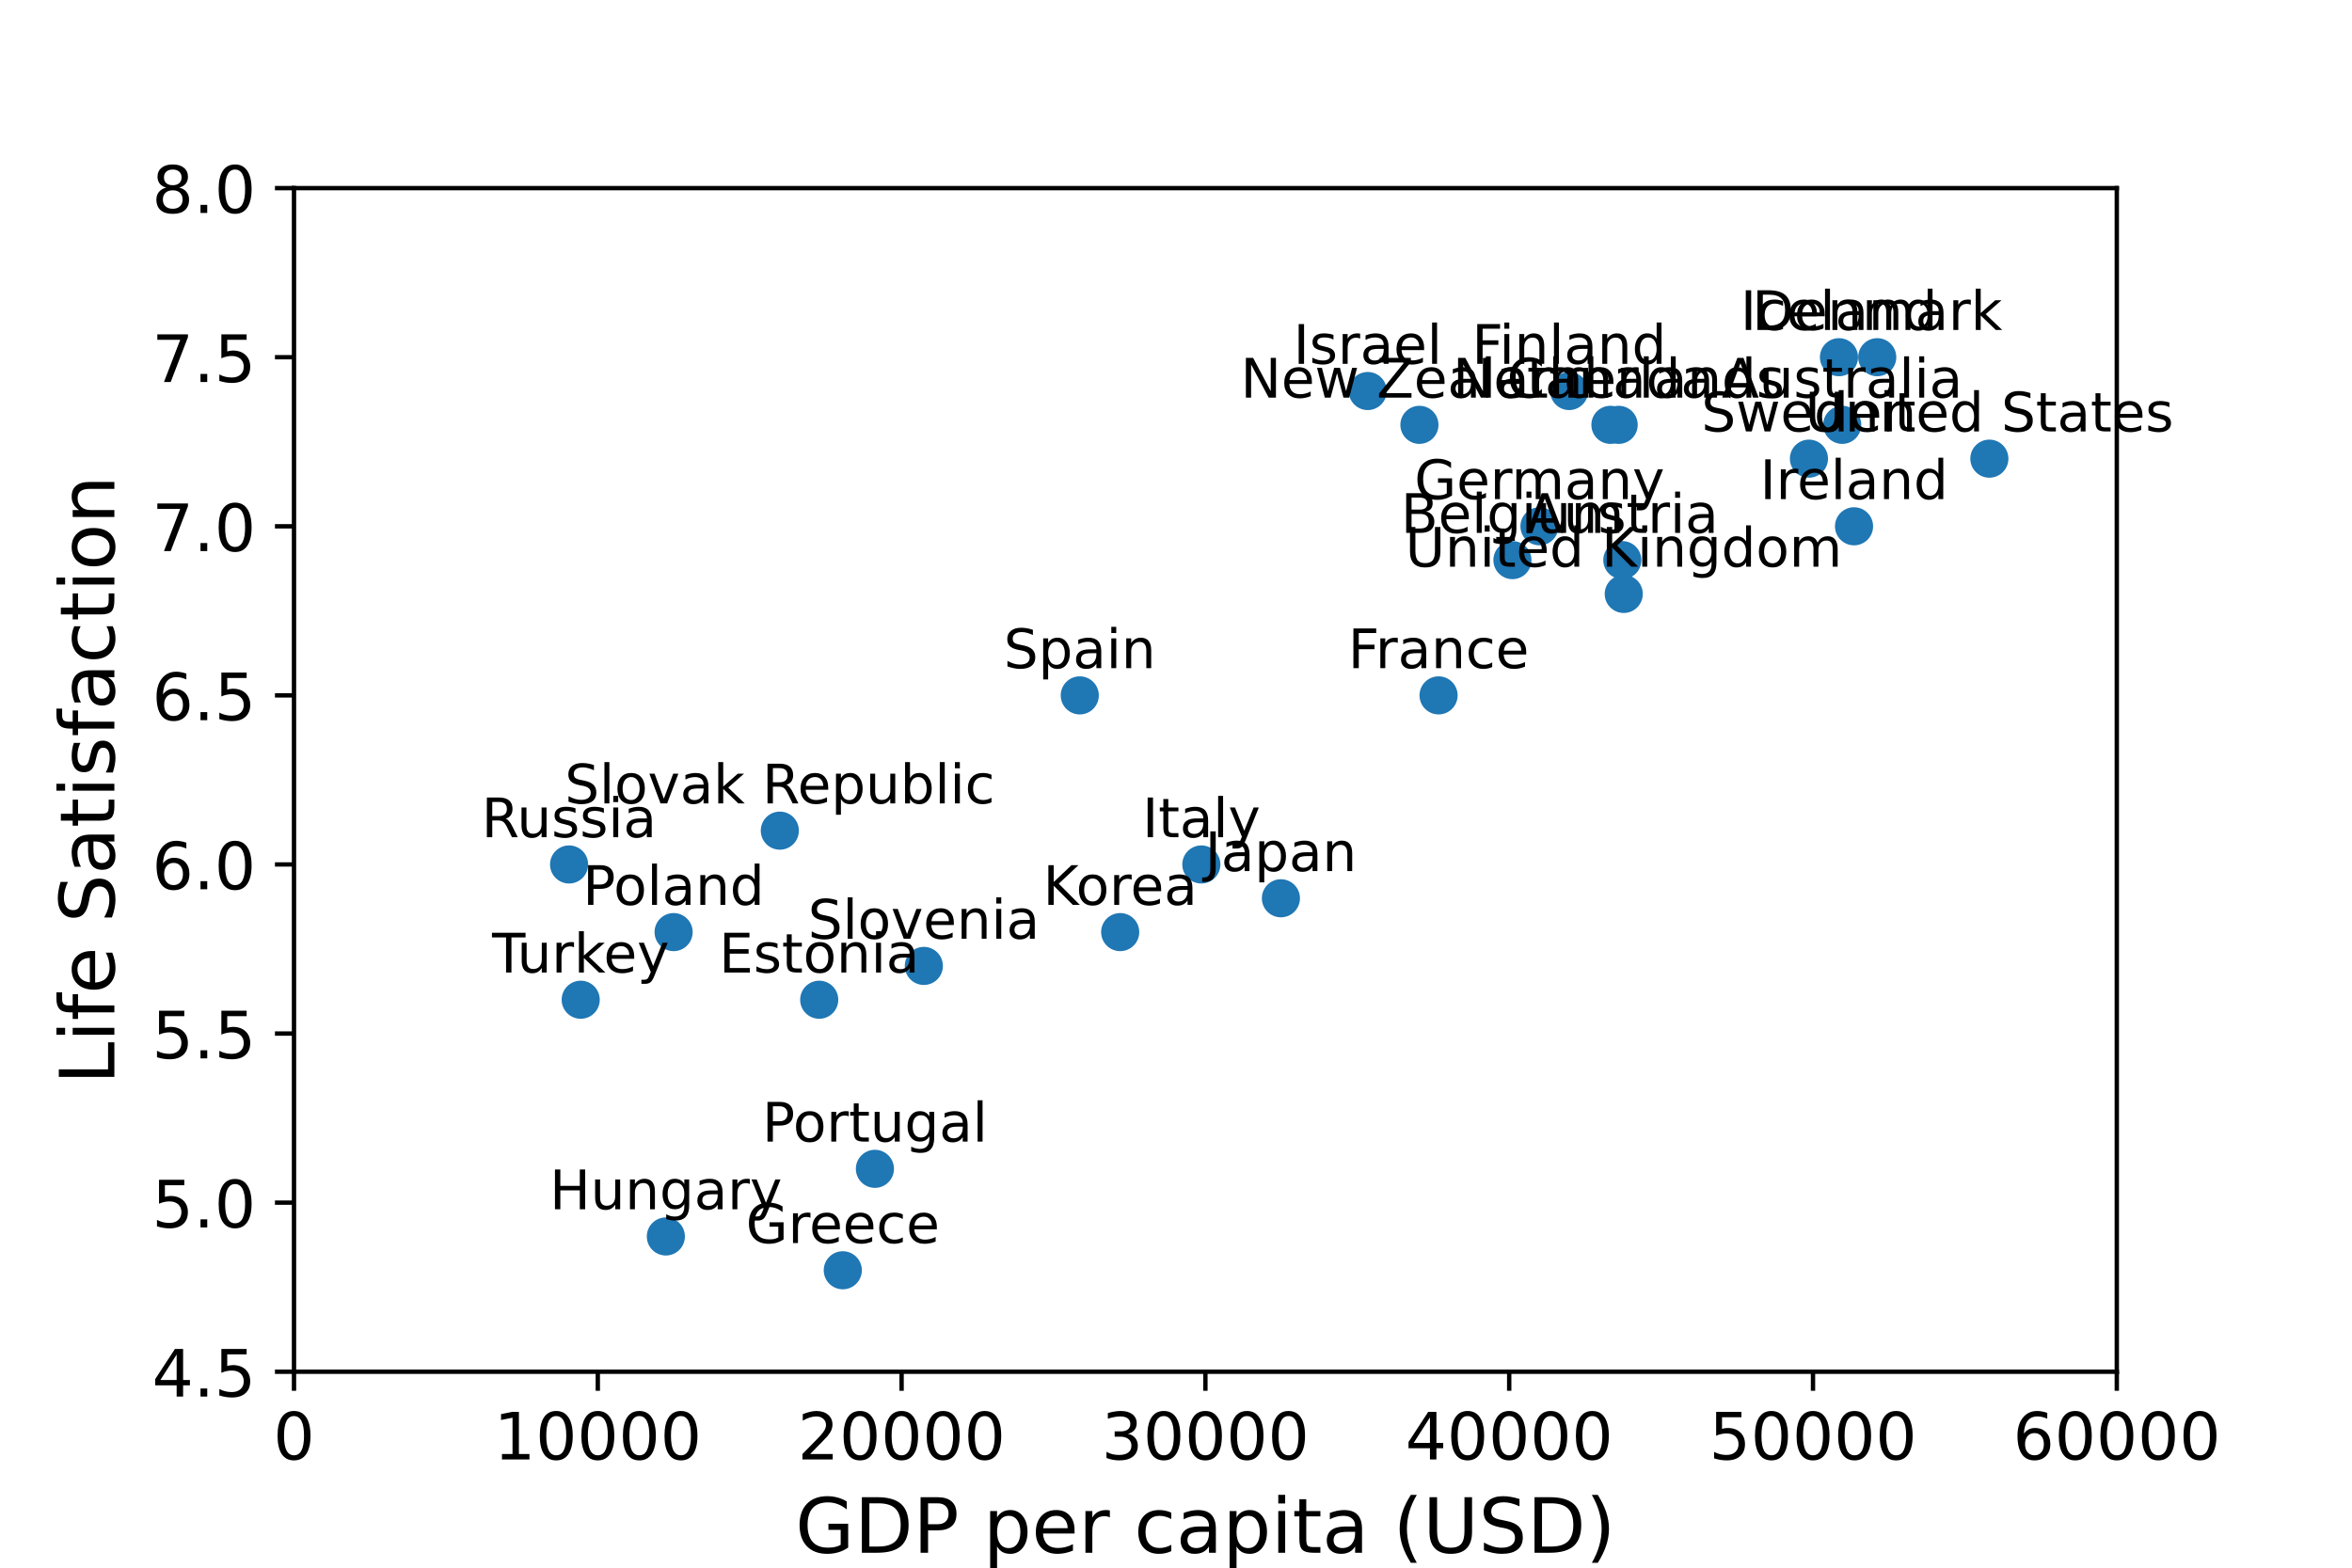
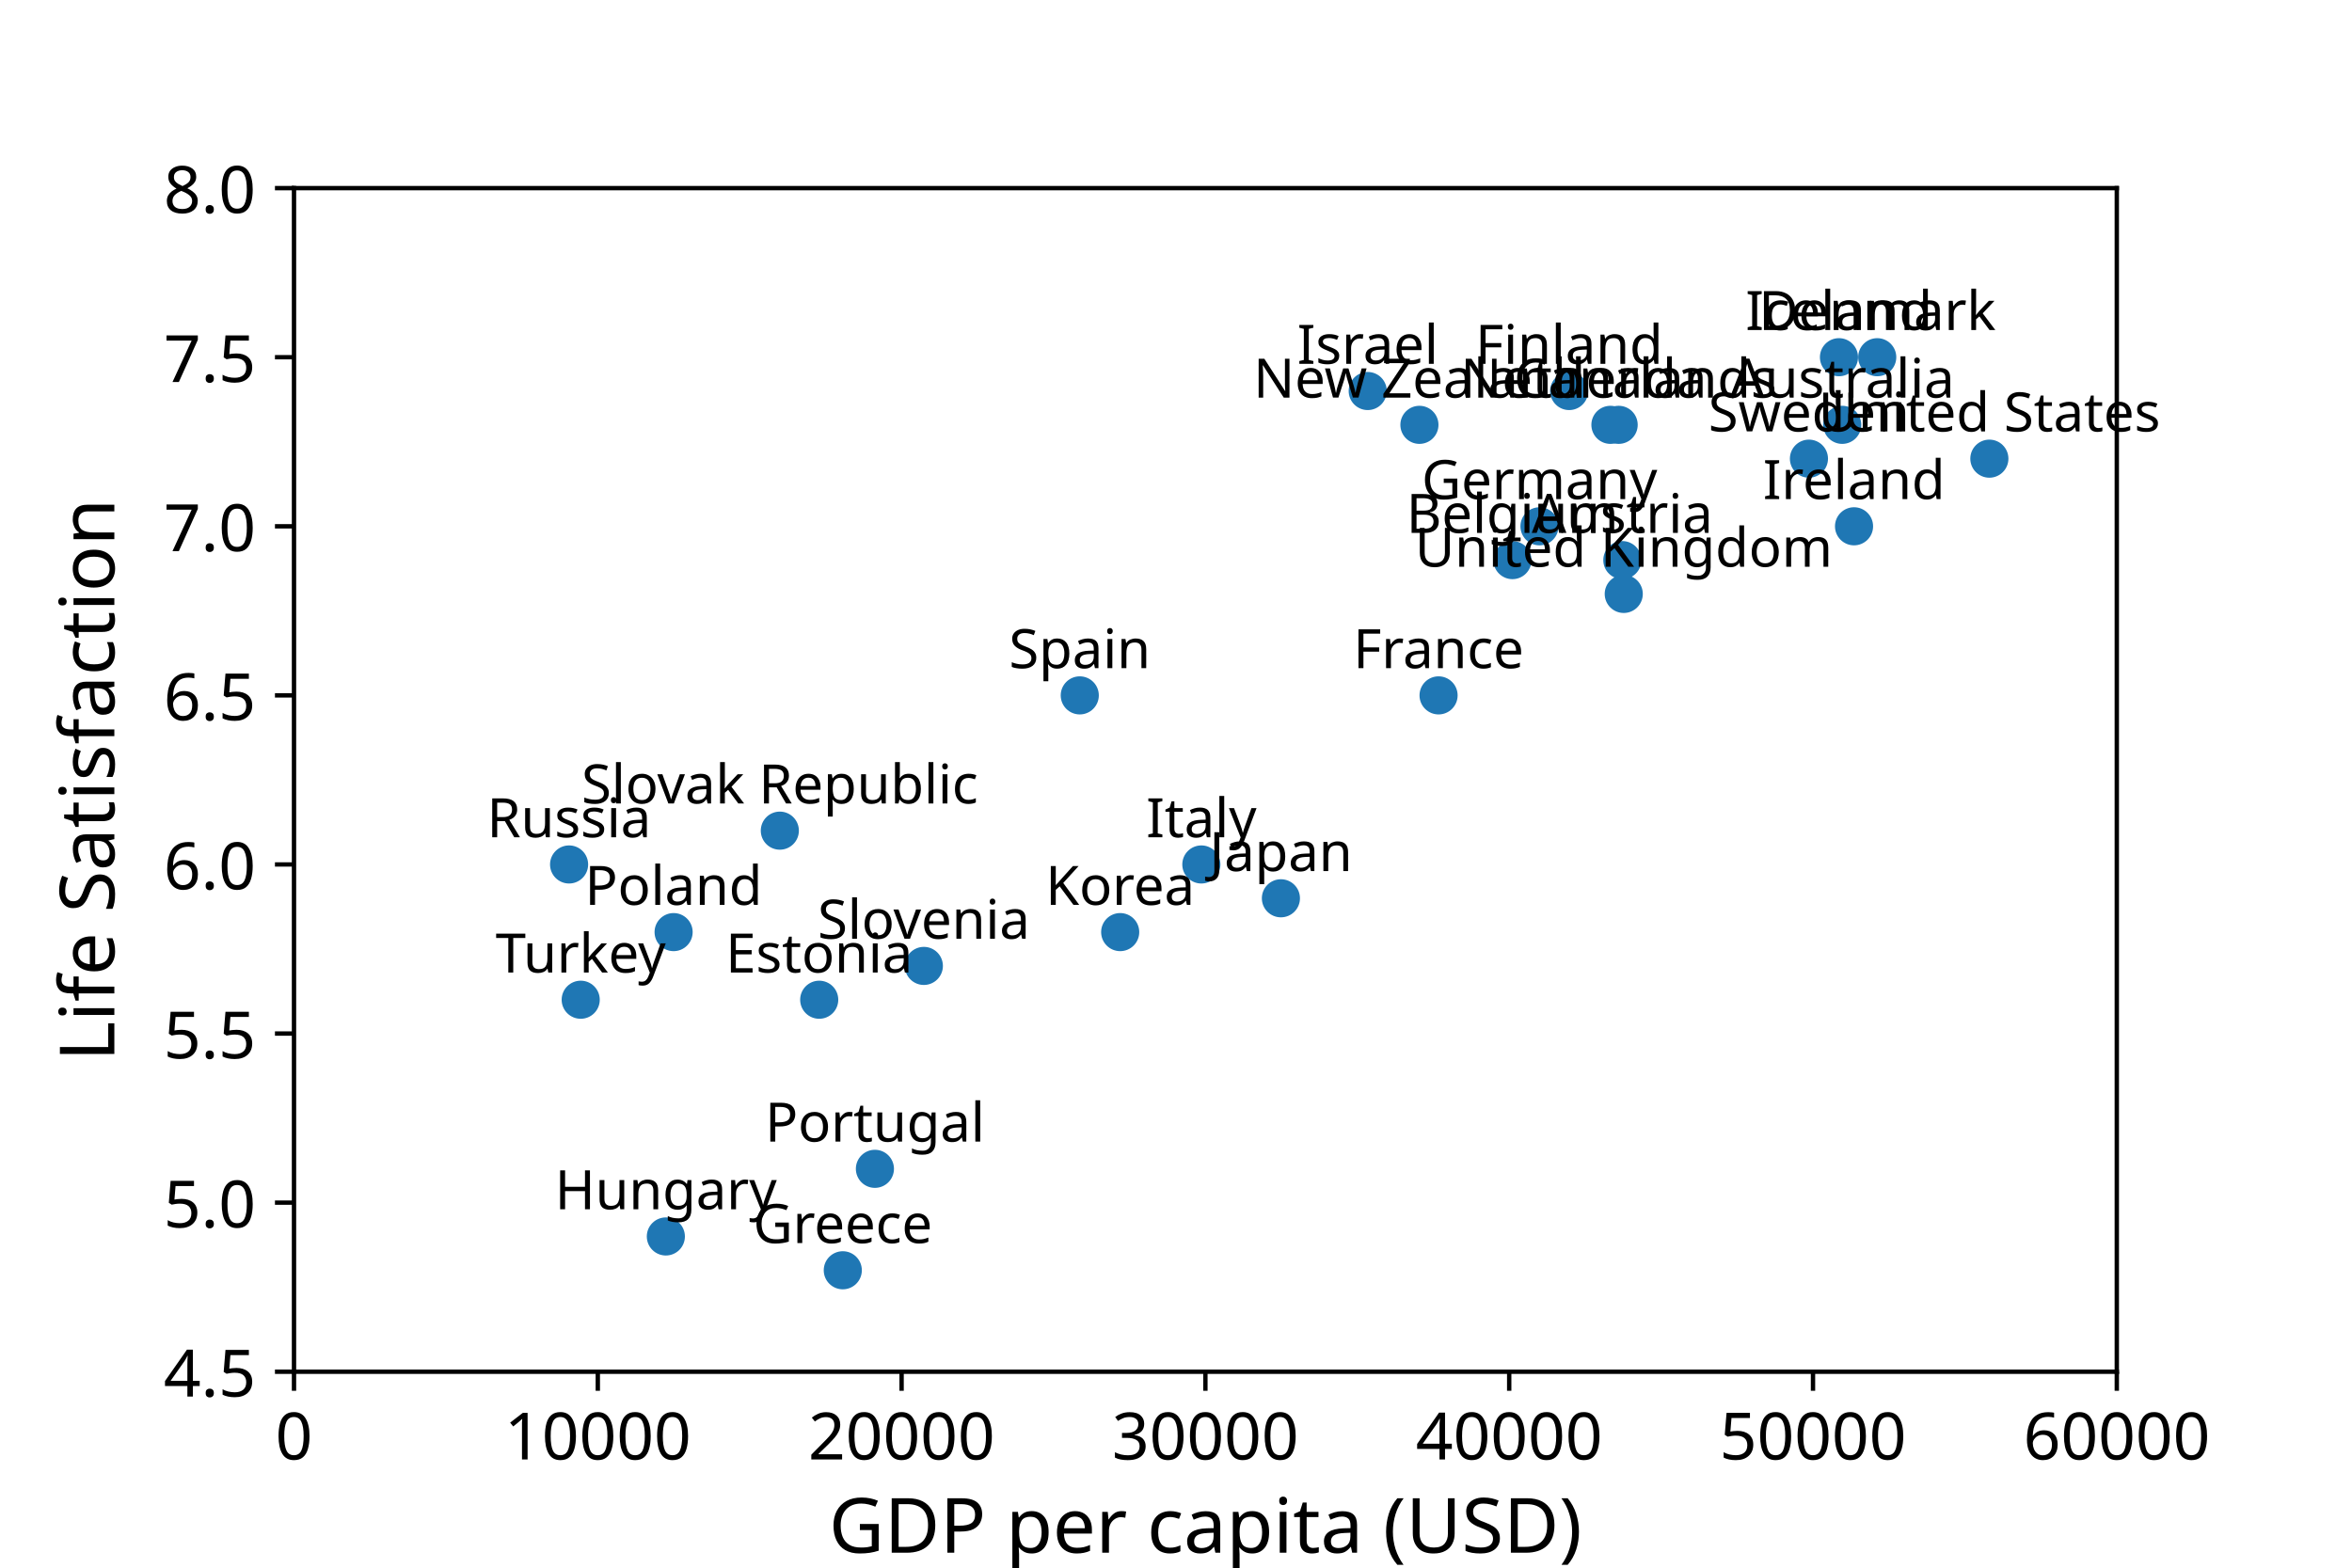
- <svg xmlns="http://www.w3.org/2000/svg" xmlns:xlink="http://www.w3.org/1999/xlink" height="288pt" version="1.1" viewBox="0 0 432 288" width="432pt">
+ <svg xmlns="http://www.w3.org/2000/svg" xmlns:xlink="http://www.w3.org/1999/xlink" width="432pt" height="288pt" viewBox="0 0 432 288" version="1.1">
  <defs>
-     <style type="text/css">
- *{stroke-linecap:butt;stroke-linejoin:round;}
-   </style>
+     <style type="text/css">*{stroke-linejoin: round; stroke-linecap: butt}</style>
  </defs>
  <g id="figure_1">
    <g id="patch_1">
-       <path d="M 0 288  L 432 288  L 432 0  L 0 0  z " style="fill:none;" />
+       <path d="M 0 288  L 432 288  L 432 0  L 0 0  L 0 288  z " style="fill: none" />
    </g>
    <g id="axes_1">
      <g id="patch_2">
-         <path d="M 54 252  L 388.8 252  L 388.8 34.56  L 54 34.56  z " style="fill:none;" />
+         <path d="M 54 252  L 388.8 252  L 388.8 34.56  L 54 34.56  L 54 252  z " style="fill: none" />
      </g>
      <g id="PathCollection_1">
        <defs>
-           <path d="M 0 3  C 0.796 3 1.559 2.684 2.121 2.121  C 2.684 1.559 3 0.796 3 0  C 3 -0.796 2.684 -1.559 2.121 -2.121  C 1.559 -2.684 0.796 -3 0 -3  C -0.796 -3 -1.559 -2.684 -2.121 -2.121  C -2.684 -1.559 -3 -0.796 -3 0  C -3 0.796 -2.684 1.559 -2.121 2.121  C -1.559 2.684 -0.796 3 0 3  z " id="mb5ad13db09" style="stroke:#1f77b4;" />
+           <path id="m91a27e2d3c" d="M 0 3  C 0.796 3 1.559 2.684 2.121 2.121  C 2.684 1.559 3 0.796 3 0  C 3 -0.796 2.684 -1.559 2.121 -2.121  C 1.559 -2.684 0.796 -3 0 -3  C -0.796 -3 -1.559 -2.684 -2.121 -2.121  C -2.684 -1.559 -3 -0.796 -3 0  C -3 0.796 -2.684 1.559 -2.121 2.121  C -1.559 2.684 -0.796 3 0 3  z " style="stroke: #1f77b4" />
        </defs>
-         <g clip-path="url(#p8f3b8e5b0e)">
-           <use style="fill:#1f77b4;stroke:#1f77b4;" x="104.526" xlink:href="#mb5ad13db09" y="158.811" />
-           <use style="fill:#1f77b4;stroke:#1f77b4;" x="106.661" xlink:href="#mb5ad13db09" y="183.662" />
-           <use style="fill:#1f77b4;stroke:#1f77b4;" x="122.299" xlink:href="#mb5ad13db09" y="227.15" />
-           <use style="fill:#1f77b4;stroke:#1f77b4;" x="123.724" xlink:href="#mb5ad13db09" y="171.237" />
-           <use style="fill:#1f77b4;stroke:#1f77b4;" x="143.234" xlink:href="#mb5ad13db09" y="152.599" />
-           <use style="fill:#1f77b4;stroke:#1f77b4;" x="150.468" xlink:href="#mb5ad13db09" y="183.662" />
-           <use style="fill:#1f77b4;stroke:#1f77b4;" x="154.799" xlink:href="#mb5ad13db09" y="233.362" />
-           <use style="fill:#1f77b4;stroke:#1f77b4;" x="160.698" xlink:href="#mb5ad13db09" y="214.725" />
-           <use style="fill:#1f77b4;stroke:#1f77b4;" x="169.687" xlink:href="#mb5ad13db09" y="177.449" />
-           <use style="fill:#1f77b4;stroke:#1f77b4;" x="198.325" xlink:href="#mb5ad13db09" y="127.749" />
-           <use style="fill:#1f77b4;stroke:#1f77b4;" x="205.749" xlink:href="#mb5ad13db09" y="171.237" />
-           <use style="fill:#1f77b4;stroke:#1f77b4;" x="220.656" xlink:href="#mb5ad13db09" y="158.811" />
-           <use style="fill:#1f77b4;stroke:#1f77b4;" x="235.269" xlink:href="#mb5ad13db09" y="165.024" />
-           <use style="fill:#1f77b4;stroke:#1f77b4;" x="251.216" xlink:href="#mb5ad13db09" y="71.835" />
-           <use style="fill:#1f77b4;stroke:#1f77b4;" x="260.71" xlink:href="#mb5ad13db09" y="78.048" />
-           <use style="fill:#1f77b4;stroke:#1f77b4;" x="264.227" xlink:href="#mb5ad13db09" y="127.749" />
-           <use style="fill:#1f77b4;stroke:#1f77b4;" x="277.795" xlink:href="#mb5ad13db09" y="102.898" />
-           <use style="fill:#1f77b4;stroke:#1f77b4;" x="282.761" xlink:href="#mb5ad13db09" y="96.686" />
-           <use style="fill:#1f77b4;stroke:#1f77b4;" x="288.215" xlink:href="#mb5ad13db09" y="71.835" />
-           <use style="fill:#1f77b4;stroke:#1f77b4;" x="295.792" xlink:href="#mb5ad13db09" y="78.048" />
-           <use style="fill:#1f77b4;stroke:#1f77b4;" x="297.305" xlink:href="#mb5ad13db09" y="78.048" />
-           <use style="fill:#1f77b4;stroke:#1f77b4;" x="297.98" xlink:href="#mb5ad13db09" y="102.898" />
-           <use style="fill:#1f77b4;stroke:#1f77b4;" x="298.24" xlink:href="#mb5ad13db09" y="109.111" />
-           <use style="fill:#1f77b4;stroke:#1f77b4;" x="332.254" xlink:href="#mb5ad13db09" y="84.261" />
-           <use style="fill:#1f77b4;stroke:#1f77b4;" x="337.769" xlink:href="#mb5ad13db09" y="65.623" />
-           <use style="fill:#1f77b4;stroke:#1f77b4;" x="338.367" xlink:href="#mb5ad13db09" y="78.048" />
-           <use style="fill:#1f77b4;stroke:#1f77b4;" x="340.537" xlink:href="#mb5ad13db09" y="96.686" />
-           <use style="fill:#1f77b4;stroke:#1f77b4;" x="344.797" xlink:href="#mb5ad13db09" y="65.623" />
-           <use style="fill:#1f77b4;stroke:#1f77b4;" x="365.393" xlink:href="#mb5ad13db09" y="84.261" />
+         <g clip-path="url(#p0accc2f564)">
+           <use xlink:href="#m91a27e2d3c" x="104.526" y="158.811" style="fill: #1f77b4; stroke: #1f77b4" />
+           <use xlink:href="#m91a27e2d3c" x="106.661" y="183.662" style="fill: #1f77b4; stroke: #1f77b4" />
+           <use xlink:href="#m91a27e2d3c" x="122.299" y="227.15" style="fill: #1f77b4; stroke: #1f77b4" />
+           <use xlink:href="#m91a27e2d3c" x="123.724" y="171.237" style="fill: #1f77b4; stroke: #1f77b4" />
+           <use xlink:href="#m91a27e2d3c" x="143.234" y="152.599" style="fill: #1f77b4; stroke: #1f77b4" />
+           <use xlink:href="#m91a27e2d3c" x="150.468" y="183.662" style="fill: #1f77b4; stroke: #1f77b4" />
+           <use xlink:href="#m91a27e2d3c" x="154.799" y="233.362" style="fill: #1f77b4; stroke: #1f77b4" />
+           <use xlink:href="#m91a27e2d3c" x="160.698" y="214.725" style="fill: #1f77b4; stroke: #1f77b4" />
+           <use xlink:href="#m91a27e2d3c" x="169.687" y="177.449" style="fill: #1f77b4; stroke: #1f77b4" />
+           <use xlink:href="#m91a27e2d3c" x="198.325" y="127.749" style="fill: #1f77b4; stroke: #1f77b4" />
+           <use xlink:href="#m91a27e2d3c" x="205.749" y="171.237" style="fill: #1f77b4; stroke: #1f77b4" />
+           <use xlink:href="#m91a27e2d3c" x="220.656" y="158.811" style="fill: #1f77b4; stroke: #1f77b4" />
+           <use xlink:href="#m91a27e2d3c" x="235.269" y="165.024" style="fill: #1f77b4; stroke: #1f77b4" />
+           <use xlink:href="#m91a27e2d3c" x="251.216" y="71.835" style="fill: #1f77b4; stroke: #1f77b4" />
+           <use xlink:href="#m91a27e2d3c" x="260.71" y="78.048" style="fill: #1f77b4; stroke: #1f77b4" />
+           <use xlink:href="#m91a27e2d3c" x="264.227" y="127.749" style="fill: #1f77b4; stroke: #1f77b4" />
+           <use xlink:href="#m91a27e2d3c" x="277.795" y="102.898" style="fill: #1f77b4; stroke: #1f77b4" />
+           <use xlink:href="#m91a27e2d3c" x="282.761" y="96.686" style="fill: #1f77b4; stroke: #1f77b4" />
+           <use xlink:href="#m91a27e2d3c" x="288.215" y="71.835" style="fill: #1f77b4; stroke: #1f77b4" />
+           <use xlink:href="#m91a27e2d3c" x="295.792" y="78.048" style="fill: #1f77b4; stroke: #1f77b4" />
+           <use xlink:href="#m91a27e2d3c" x="297.305" y="78.048" style="fill: #1f77b4; stroke: #1f77b4" />
+           <use xlink:href="#m91a27e2d3c" x="297.98" y="102.898" style="fill: #1f77b4; stroke: #1f77b4" />
+           <use xlink:href="#m91a27e2d3c" x="298.24" y="109.111" style="fill: #1f77b4; stroke: #1f77b4" />
+           <use xlink:href="#m91a27e2d3c" x="332.254" y="84.261" style="fill: #1f77b4; stroke: #1f77b4" />
+           <use xlink:href="#m91a27e2d3c" x="337.769" y="65.623" style="fill: #1f77b4; stroke: #1f77b4" />
+           <use xlink:href="#m91a27e2d3c" x="338.367" y="78.048" style="fill: #1f77b4; stroke: #1f77b4" />
+           <use xlink:href="#m91a27e2d3c" x="340.537" y="96.686" style="fill: #1f77b4; stroke: #1f77b4" />
+           <use xlink:href="#m91a27e2d3c" x="344.797" y="65.623" style="fill: #1f77b4; stroke: #1f77b4" />
+           <use xlink:href="#m91a27e2d3c" x="365.393" y="84.261" style="fill: #1f77b4; stroke: #1f77b4" />
        </g>
      </g>
      <g id="matplotlib.axis_1">
        <g id="xtick_1">
          <g id="line2d_1">
            <defs>
-               <path d="M 0 0  L 0 3.5  " id="m7506641b4f" style="stroke:#000000;stroke-width:0.8;" />
+               <path id="me8620b23ae" d="M 0 0  L 0 3.5  " style="stroke: #000000; stroke-width: 0.8" />
            </defs>
            <g>
-               <use style="stroke:#000000;stroke-width:0.8;" x="54" xlink:href="#m7506641b4f" y="252" />
+               <use xlink:href="#me8620b23ae" x="54" y="252" style="stroke: #000000; stroke-width: 0.8" />
            </g>
          </g>
          <g id="text_1">
-             <text style="font-family:DejaVu Sans;font-size:12px;font-style:normal;font-weight:normal;text-anchor:middle;" transform="rotate(-0, 54, 268.1181)" x="54" y="268.118">0</text>
+             <text style="font: 12px 'sans-serif'; text-anchor: middle" x="54" y="268.118" transform="rotate(-0, 54, 268.1181)">0</text>
          </g>
        </g>
        <g id="xtick_2">
          <g id="line2d_2">
            <g>
-               <use style="stroke:#000000;stroke-width:0.8;" x="109.8" xlink:href="#m7506641b4f" y="252" />
+               <use xlink:href="#me8620b23ae" x="109.8" y="252" style="stroke: #000000; stroke-width: 0.8" />
            </g>
          </g>
          <g id="text_2">
-             <text style="font-family:DejaVu Sans;font-size:12px;font-style:normal;font-weight:normal;text-anchor:middle;" transform="rotate(-0, 109.8, 268.1181)" x="109.8" y="268.118">10000</text>
+             <text style="font: 12px 'sans-serif'; text-anchor: middle" x="109.8" y="268.118" transform="rotate(-0, 109.8, 268.1181)">10000</text>
          </g>
        </g>
        <g id="xtick_3">
          <g id="line2d_3">
            <g>
-               <use style="stroke:#000000;stroke-width:0.8;" x="165.6" xlink:href="#m7506641b4f" y="252" />
+               <use xlink:href="#me8620b23ae" x="165.6" y="252" style="stroke: #000000; stroke-width: 0.8" />
            </g>
          </g>
          <g id="text_3">
-             <text style="font-family:DejaVu Sans;font-size:12px;font-style:normal;font-weight:normal;text-anchor:middle;" transform="rotate(-0, 165.6, 268.1181)" x="165.6" y="268.118">20000</text>
+             <text style="font: 12px 'sans-serif'; text-anchor: middle" x="165.6" y="268.118" transform="rotate(-0, 165.6, 268.1181)">20000</text>
          </g>
        </g>
        <g id="xtick_4">
          <g id="line2d_4">
            <g>
-               <use style="stroke:#000000;stroke-width:0.8;" x="221.4" xlink:href="#m7506641b4f" y="252" />
+               <use xlink:href="#me8620b23ae" x="221.4" y="252" style="stroke: #000000; stroke-width: 0.8" />
            </g>
          </g>
          <g id="text_4">
-             <text style="font-family:DejaVu Sans;font-size:12px;font-style:normal;font-weight:normal;text-anchor:middle;" transform="rotate(-0, 221.4, 268.1181)" x="221.4" y="268.118">30000</text>
+             <text style="font: 12px 'sans-serif'; text-anchor: middle" x="221.4" y="268.118" transform="rotate(-0, 221.4, 268.1181)">30000</text>
          </g>
        </g>
        <g id="xtick_5">
          <g id="line2d_5">
            <g>
-               <use style="stroke:#000000;stroke-width:0.8;" x="277.2" xlink:href="#m7506641b4f" y="252" />
+               <use xlink:href="#me8620b23ae" x="277.2" y="252" style="stroke: #000000; stroke-width: 0.8" />
            </g>
          </g>
          <g id="text_5">
-             <text style="font-family:DejaVu Sans;font-size:12px;font-style:normal;font-weight:normal;text-anchor:middle;" transform="rotate(-0, 277.2, 268.1181)" x="277.2" y="268.118">40000</text>
+             <text style="font: 12px 'sans-serif'; text-anchor: middle" x="277.2" y="268.118" transform="rotate(-0, 277.2, 268.1181)">40000</text>
          </g>
        </g>
        <g id="xtick_6">
          <g id="line2d_6">
            <g>
-               <use style="stroke:#000000;stroke-width:0.8;" x="333" xlink:href="#m7506641b4f" y="252" />
+               <use xlink:href="#me8620b23ae" x="333" y="252" style="stroke: #000000; stroke-width: 0.8" />
            </g>
          </g>
          <g id="text_6">
-             <text style="font-family:DejaVu Sans;font-size:12px;font-style:normal;font-weight:normal;text-anchor:middle;" transform="rotate(-0, 333, 268.1181)" x="333" y="268.118">50000</text>
+             <text style="font: 12px 'sans-serif'; text-anchor: middle" x="333" y="268.118" transform="rotate(-0, 333, 268.1181)">50000</text>
          </g>
        </g>
        <g id="xtick_7">
          <g id="line2d_7">
            <g>
-               <use style="stroke:#000000;stroke-width:0.8;" x="388.8" xlink:href="#m7506641b4f" y="252" />
+               <use xlink:href="#me8620b23ae" x="388.8" y="252" style="stroke: #000000; stroke-width: 0.8" />
            </g>
          </g>
          <g id="text_7">
-             <text style="font-family:DejaVu Sans;font-size:12px;font-style:normal;font-weight:normal;text-anchor:middle;" transform="rotate(-0, 388.8, 268.1181)" x="388.8" y="268.118">60000</text>
+             <text style="font: 12px 'sans-serif'; text-anchor: middle" x="388.8" y="268.118" transform="rotate(-0, 388.8, 268.1181)">60000</text>
          </g>
        </g>
        <g id="text_8">
-           <text style="font-family:DejaVu Sans;font-size:14px;font-style:normal;font-weight:normal;text-anchor:middle;" transform="rotate(-0, 221.4, 285.2516)" x="221.4" y="285.252">GDP per capita (USD)</text>
+           <text style="font: 14px 'sans-serif'; text-anchor: middle" x="221.4" y="285.252" transform="rotate(-0, 221.4, 285.2516)">GDP per capita (USD)</text>
        </g>
      </g>
      <g id="matplotlib.axis_2">
        <g id="ytick_1">
          <g id="line2d_8">
            <defs>
-               <path d="M 0 0  L -3.5 0  " id="m9f3626bf1b" style="stroke:#000000;stroke-width:0.8;" />
+               <path id="m5fb858769a" d="M 0 0  L -3.5 0  " style="stroke: #000000; stroke-width: 0.8" />
            </defs>
            <g>
-               <use style="stroke:#000000;stroke-width:0.8;" x="54" xlink:href="#m9f3626bf1b" y="252" />
+               <use xlink:href="#m5fb858769a" x="54" y="252" style="stroke: #000000; stroke-width: 0.8" />
            </g>
          </g>
          <g id="text_9">
-             <text style="font-family:DejaVu Sans;font-size:12px;font-style:normal;font-weight:normal;text-anchor:end;" transform="rotate(-0, 47, 256.5591)" x="47" y="256.559">4.5</text>
+             <text style="font: 12px 'sans-serif'; text-anchor: end" x="47" y="256.559" transform="rotate(-0, 47, 256.5591)">4.5</text>
          </g>
        </g>
        <g id="ytick_2">
          <g id="line2d_9">
            <g>
-               <use style="stroke:#000000;stroke-width:0.8;" x="54" xlink:href="#m9f3626bf1b" y="220.937" />
+               <use xlink:href="#m5fb858769a" x="54" y="220.937" style="stroke: #000000; stroke-width: 0.8" />
            </g>
          </g>
          <g id="text_10">
-             <text style="font-family:DejaVu Sans;font-size:12px;font-style:normal;font-weight:normal;text-anchor:end;" transform="rotate(-0, 47, 225.4962)" x="47" y="225.496">5.0</text>
+             <text style="font: 12px 'sans-serif'; text-anchor: end" x="47" y="225.496" transform="rotate(-0, 47, 225.4962)">5.0</text>
          </g>
        </g>
        <g id="ytick_3">
          <g id="line2d_10">
            <g>
-               <use style="stroke:#000000;stroke-width:0.8;" x="54" xlink:href="#m9f3626bf1b" y="189.874" />
+               <use xlink:href="#m5fb858769a" x="54" y="189.874" style="stroke: #000000; stroke-width: 0.8" />
            </g>
          </g>
          <g id="text_11">
-             <text style="font-family:DejaVu Sans;font-size:12px;font-style:normal;font-weight:normal;text-anchor:end;" transform="rotate(-0, 47, 194.4333)" x="47" y="194.433">5.5</text>
+             <text style="font: 12px 'sans-serif'; text-anchor: end" x="47" y="194.433" transform="rotate(-0, 47, 194.4333)">5.5</text>
          </g>
        </g>
        <g id="ytick_4">
          <g id="line2d_11">
            <g>
-               <use style="stroke:#000000;stroke-width:0.8;" x="54" xlink:href="#m9f3626bf1b" y="158.811" />
+               <use xlink:href="#m5fb858769a" x="54" y="158.811" style="stroke: #000000; stroke-width: 0.8" />
            </g>
          </g>
          <g id="text_12">
-             <text style="font-family:DejaVu Sans;font-size:12px;font-style:normal;font-weight:normal;text-anchor:end;" transform="rotate(-0, 47, 163.3705)" x="47" y="163.37">6.0</text>
+             <text style="font: 12px 'sans-serif'; text-anchor: end" x="47" y="163.37" transform="rotate(-0, 47, 163.3705)">6.0</text>
          </g>
        </g>
        <g id="ytick_5">
          <g id="line2d_12">
            <g>
-               <use style="stroke:#000000;stroke-width:0.8;" x="54" xlink:href="#m9f3626bf1b" y="127.749" />
+               <use xlink:href="#m5fb858769a" x="54" y="127.749" style="stroke: #000000; stroke-width: 0.8" />
            </g>
          </g>
          <g id="text_13">
-             <text style="font-family:DejaVu Sans;font-size:12px;font-style:normal;font-weight:normal;text-anchor:end;" transform="rotate(-0, 47, 132.3076)" x="47" y="132.308">6.5</text>
+             <text style="font: 12px 'sans-serif'; text-anchor: end" x="47" y="132.308" transform="rotate(-0, 47, 132.3076)">6.5</text>
          </g>
        </g>
        <g id="ytick_6">
          <g id="line2d_13">
            <g>
-               <use style="stroke:#000000;stroke-width:0.8;" x="54" xlink:href="#m9f3626bf1b" y="96.686" />
+               <use xlink:href="#m5fb858769a" x="54" y="96.686" style="stroke: #000000; stroke-width: 0.8" />
            </g>
          </g>
          <g id="text_14">
-             <text style="font-family:DejaVu Sans;font-size:12px;font-style:normal;font-weight:normal;text-anchor:end;" transform="rotate(-0, 47, 101.2448)" x="47" y="101.245">7.0</text>
+             <text style="font: 12px 'sans-serif'; text-anchor: end" x="47" y="101.245" transform="rotate(-0, 47, 101.2448)">7.0</text>
          </g>
        </g>
        <g id="ytick_7">
          <g id="line2d_14">
            <g>
-               <use style="stroke:#000000;stroke-width:0.8;" x="54" xlink:href="#m9f3626bf1b" y="65.623" />
+               <use xlink:href="#m5fb858769a" x="54" y="65.623" style="stroke: #000000; stroke-width: 0.8" />
            </g>
          </g>
          <g id="text_15">
-             <text style="font-family:DejaVu Sans;font-size:12px;font-style:normal;font-weight:normal;text-anchor:end;" transform="rotate(-0, 47, 70.18192)" x="47" y="70.182">7.5</text>
+             <text style="font: 12px 'sans-serif'; text-anchor: end" x="47" y="70.182" transform="rotate(-0, 47, 70.18192)">7.5</text>
          </g>
        </g>
        <g id="ytick_8">
          <g id="line2d_15">
            <g>
-               <use style="stroke:#000000;stroke-width:0.8;" x="54" xlink:href="#m9f3626bf1b" y="34.56" />
+               <use xlink:href="#m5fb858769a" x="54" y="34.56" style="stroke: #000000; stroke-width: 0.8" />
            </g>
          </g>
          <g id="text_16">
-             <text style="font-family:DejaVu Sans;font-size:12px;font-style:normal;font-weight:normal;text-anchor:end;" transform="rotate(-0, 47, 39.11906)" x="47" y="39.119">8.0</text>
+             <text style="font: 12px 'sans-serif'; text-anchor: end" x="47" y="39.119" transform="rotate(-0, 47, 39.11906)">8.0</text>
          </g>
        </g>
        <g id="text_17">
-           <text style="font-family:DejaVu Sans;font-size:14px;font-style:normal;font-weight:normal;text-anchor:middle;" transform="rotate(-90, 21.00469, 143.28)" x="21.005" y="143.28">Life Satisfaction</text>
+           <text style="font: 14px 'sans-serif'; text-anchor: middle" x="21.005" y="143.28" transform="rotate(-90, 21.00469, 143.28)">Life Satisfaction</text>
        </g>
      </g>
      <g id="patch_3">
-         <path d="M 54 252  L 54 34.56  " style="fill:none;stroke:#000000;stroke-linecap:square;stroke-linejoin:miter;stroke-width:0.8;" />
+         <path d="M 54 252  L 54 34.56  " style="fill: none; stroke: #000000; stroke-width: 0.8; stroke-linejoin: miter; stroke-linecap: square" />
      </g>
      <g id="patch_4">
-         <path d="M 388.8 252  L 388.8 34.56  " style="fill:none;stroke:#000000;stroke-linecap:square;stroke-linejoin:miter;stroke-width:0.8;" />
+         <path d="M 388.8 252  L 388.8 34.56  " style="fill: none; stroke: #000000; stroke-width: 0.8; stroke-linejoin: miter; stroke-linecap: square" />
      </g>
      <g id="patch_5">
-         <path d="M 54 252  L 388.8 252  " style="fill:none;stroke:#000000;stroke-linecap:square;stroke-linejoin:miter;stroke-width:0.8;" />
+         <path d="M 54 252  L 388.8 252  " style="fill: none; stroke: #000000; stroke-width: 0.8; stroke-linejoin: miter; stroke-linecap: square" />
      </g>
      <g id="patch_6">
-         <path d="M 54 34.56  L 388.8 34.56  " style="fill:none;stroke:#000000;stroke-linecap:square;stroke-linejoin:miter;stroke-width:0.8;" />
+         <path d="M 54 34.56  L 388.8 34.56  " style="fill: none; stroke: #000000; stroke-width: 0.8; stroke-linejoin: miter; stroke-linecap: square" />
      </g>
      <g id="text_18">
-         <text style="font-family:DejaVu Sans;font-size:10px;font-style:normal;font-weight:normal;text-anchor:middle;" transform="rotate(-0, 104.5264, 153.8114)" x="104.526" y="153.811">Russia</text>
+         <text style="font: 10px 'sans-serif'; text-anchor: middle" x="104.526" y="153.811" transform="rotate(-0, 104.5264, 153.8114)">Russia</text>
      </g>
      <g id="text_19">
-         <text style="font-family:DejaVu Sans;font-size:10px;font-style:normal;font-weight:normal;text-anchor:middle;" transform="rotate(-0, 106.6605, 178.6617)" x="106.661" y="178.662">Turkey</text>
+         <text style="font: 10px 'sans-serif'; text-anchor: middle" x="106.661" y="178.662" transform="rotate(-0, 106.6605, 178.6617)">Turkey</text>
      </g>
      <g id="text_20">
-         <text style="font-family:DejaVu Sans;font-size:10px;font-style:normal;font-weight:normal;text-anchor:middle;" transform="rotate(-0, 122.2986, 222.1497)" x="122.299" y="222.15">Hungary</text>
+         <text style="font: 10px 'sans-serif'; text-anchor: middle" x="122.299" y="222.15" transform="rotate(-0, 122.2986, 222.1497)">Hungary</text>
      </g>
      <g id="text_21">
-         <text style="font-family:DejaVu Sans;font-size:10px;font-style:normal;font-weight:normal;text-anchor:middle;" transform="rotate(-0, 123.724, 166.2366)" x="123.724" y="166.237">Poland</text>
+         <text style="font: 10px 'sans-serif'; text-anchor: middle" x="123.724" y="166.237" transform="rotate(-0, 123.724, 166.2366)">Poland</text>
      </g>
      <g id="text_22">
-         <text style="font-family:DejaVu Sans;font-size:10px;font-style:normal;font-weight:normal;text-anchor:middle;" transform="rotate(-0, 143.2339, 147.5989)" x="143.234" y="147.599">Slovak Republic</text>
+         <text style="font: 10px 'sans-serif'; text-anchor: middle" x="143.234" y="147.599" transform="rotate(-0, 143.2339, 147.5989)">Slovak Republic</text>
      </g>
      <g id="text_23">
-         <text style="font-family:DejaVu Sans;font-size:10px;font-style:normal;font-weight:normal;text-anchor:middle;" transform="rotate(-0, 150.4675, 178.6617)" x="150.468" y="178.662">Estonia</text>
+         <text style="font: 10px 'sans-serif'; text-anchor: middle" x="150.468" y="178.662" transform="rotate(-0, 150.4675, 178.6617)">Estonia</text>
      </g>
      <g id="text_24">
-         <text style="font-family:DejaVu Sans;font-size:10px;font-style:normal;font-weight:normal;text-anchor:middle;" transform="rotate(-0, 154.7987, 228.3623)" x="154.799" y="228.362">Greece</text>
+         <text style="font: 10px 'sans-serif'; text-anchor: middle" x="154.799" y="228.362" transform="rotate(-0, 154.7987, 228.3623)">Greece</text>
      </g>
      <g id="text_25">
-         <text style="font-family:DejaVu Sans;font-size:10px;font-style:normal;font-weight:normal;text-anchor:middle;" transform="rotate(-0, 160.6985, 209.7246)" x="160.698" y="209.725">Portugal</text>
+         <text style="font: 10px 'sans-serif'; text-anchor: middle" x="160.698" y="209.725" transform="rotate(-0, 160.6985, 209.7246)">Portugal</text>
      </g>
      <g id="text_26">
-         <text style="font-family:DejaVu Sans;font-size:10px;font-style:normal;font-weight:normal;text-anchor:middle;" transform="rotate(-0, 169.6873, 172.4491)" x="169.687" y="172.449">Slovenia</text>
+         <text style="font: 10px 'sans-serif'; text-anchor: middle" x="169.687" y="172.449" transform="rotate(-0, 169.6873, 172.4491)">Slovenia</text>
      </g>
      <g id="text_27">
-         <text style="font-family:DejaVu Sans;font-size:10px;font-style:normal;font-weight:normal;text-anchor:middle;" transform="rotate(-0, 198.3251, 122.7486)" x="198.325" y="122.749">Spain</text>
+         <text style="font: 10px 'sans-serif'; text-anchor: middle" x="198.325" y="122.749" transform="rotate(-0, 198.3251, 122.7486)">Spain</text>
      </g>
      <g id="text_28">
-         <text style="font-family:DejaVu Sans;font-size:10px;font-style:normal;font-weight:normal;text-anchor:middle;" transform="rotate(-0, 205.7492, 166.2366)" x="205.749" y="166.237">Korea</text>
+         <text style="font: 10px 'sans-serif'; text-anchor: middle" x="205.749" y="166.237" transform="rotate(-0, 205.7492, 166.2366)">Korea</text>
      </g>
      <g id="text_29">
-         <text style="font-family:DejaVu Sans;font-size:10px;font-style:normal;font-weight:normal;text-anchor:middle;" transform="rotate(-0, 220.6555, 153.8114)" x="220.656" y="153.811">Italy</text>
+         <text style="font: 10px 'sans-serif'; text-anchor: middle" x="220.656" y="153.811" transform="rotate(-0, 220.6555, 153.8114)">Italy</text>
      </g>
      <g id="text_30">
-         <text style="font-family:DejaVu Sans;font-size:10px;font-style:normal;font-weight:normal;text-anchor:middle;" transform="rotate(-0, 235.2693, 160.024)" x="235.269" y="160.024">Japan</text>
+         <text style="font: 10px 'sans-serif'; text-anchor: middle" x="235.269" y="160.024" transform="rotate(-0, 235.2693, 160.024)">Japan</text>
      </g>
      <g id="text_31">
-         <text style="font-family:DejaVu Sans;font-size:10px;font-style:normal;font-weight:normal;text-anchor:middle;" transform="rotate(-0, 251.2158, 66.83543)" x="251.216" y="66.835">Israel</text>
+         <text style="font: 10px 'sans-serif'; text-anchor: middle" x="251.216" y="66.835" transform="rotate(-0, 251.2158, 66.83543)">Israel</text>
      </g>
      <g id="text_32">
-         <text style="font-family:DejaVu Sans;font-size:10px;font-style:normal;font-weight:normal;text-anchor:middle;" transform="rotate(-0, 260.7105, 73.048)" x="260.71" y="73.048">New Zealand</text>
+         <text style="font: 10px 'sans-serif'; text-anchor: middle" x="260.71" y="73.048" transform="rotate(-0, 260.7105, 73.048)">New Zealand</text>
      </g>
      <g id="text_33">
-         <text style="font-family:DejaVu Sans;font-size:10px;font-style:normal;font-weight:normal;text-anchor:middle;" transform="rotate(-0, 264.2265, 122.7486)" x="264.227" y="122.749">France</text>
+         <text style="font: 10px 'sans-serif'; text-anchor: middle" x="264.227" y="122.749" transform="rotate(-0, 264.2265, 122.7486)">France</text>
      </g>
      <g id="text_34">
-         <text style="font-family:DejaVu Sans;font-size:10px;font-style:normal;font-weight:normal;text-anchor:middle;" transform="rotate(-0, 277.795, 97.89829)" x="277.795" y="97.898">Belgium</text>
+         <text style="font: 10px 'sans-serif'; text-anchor: middle" x="277.795" y="97.898" transform="rotate(-0, 277.795, 97.89829)">Belgium</text>
      </g>
      <g id="text_35">
-         <text style="font-family:DejaVu Sans;font-size:10px;font-style:normal;font-weight:normal;text-anchor:middle;" transform="rotate(-0, 282.7605, 91.68571)" x="282.761" y="91.686">Germany</text>
+         <text style="font: 10px 'sans-serif'; text-anchor: middle" x="282.761" y="91.686" transform="rotate(-0, 282.7605, 91.68571)">Germany</text>
      </g>
      <g id="text_36">
-         <text style="font-family:DejaVu Sans;font-size:10px;font-style:normal;font-weight:normal;text-anchor:middle;" transform="rotate(-0, 288.2149, 66.83543)" x="288.215" y="66.835">Finland</text>
+         <text style="font: 10px 'sans-serif'; text-anchor: middle" x="288.215" y="66.835" transform="rotate(-0, 288.2149, 66.83543)">Finland</text>
      </g>
      <g id="text_37">
-         <text style="font-family:DejaVu Sans;font-size:10px;font-style:normal;font-weight:normal;text-anchor:middle;" transform="rotate(-0, 295.7923, 73.048)" x="295.792" y="73.048">Canada</text>
+         <text style="font: 10px 'sans-serif'; text-anchor: middle" x="295.792" y="73.048" transform="rotate(-0, 295.7923, 73.048)">Canada</text>
      </g>
      <g id="text_38">
-         <text style="font-family:DejaVu Sans;font-size:10px;font-style:normal;font-weight:normal;text-anchor:middle;" transform="rotate(-0, 297.3054, 73.048)" x="297.305" y="73.048">Netherlands</text>
+         <text style="font: 10px 'sans-serif'; text-anchor: middle" x="297.305" y="73.048" transform="rotate(-0, 297.3054, 73.048)">Netherlands</text>
      </g>
      <g id="text_39">
-         <text style="font-family:DejaVu Sans;font-size:10px;font-style:normal;font-weight:normal;text-anchor:middle;" transform="rotate(-0, 297.9801, 97.89829)" x="297.98" y="97.898">Austria</text>
+         <text style="font: 10px 'sans-serif'; text-anchor: middle" x="297.98" y="97.898" transform="rotate(-0, 297.9801, 97.89829)">Austria</text>
      </g>
      <g id="text_40">
-         <text style="font-family:DejaVu Sans;font-size:10px;font-style:normal;font-weight:normal;text-anchor:middle;" transform="rotate(-0, 298.2404, 104.1109)" x="298.24" y="104.111">United Kingdom</text>
+         <text style="font: 10px 'sans-serif'; text-anchor: middle" x="298.24" y="104.111" transform="rotate(-0, 298.2404, 104.1109)">United Kingdom</text>
      </g>
      <g id="text_41">
-         <text style="font-family:DejaVu Sans;font-size:10px;font-style:normal;font-weight:normal;text-anchor:middle;" transform="rotate(-0, 332.2538, 79.26057)" x="332.254" y="79.261">Sweden</text>
+         <text style="font: 10px 'sans-serif'; text-anchor: middle" x="332.254" y="79.261" transform="rotate(-0, 332.2538, 79.26057)">Sweden</text>
      </g>
      <g id="text_42">
-         <text style="font-family:DejaVu Sans;font-size:10px;font-style:normal;font-weight:normal;text-anchor:middle;" transform="rotate(-0, 337.7686, 60.62286)" x="337.769" y="60.623">Iceland</text>
+         <text style="font: 10px 'sans-serif'; text-anchor: middle" x="337.769" y="60.623" transform="rotate(-0, 337.7686, 60.62286)">Iceland</text>
      </g>
      <g id="text_43">
-         <text style="font-family:DejaVu Sans;font-size:10px;font-style:normal;font-weight:normal;text-anchor:middle;" transform="rotate(-0, 338.3672, 73.048)" x="338.367" y="73.048">Australia</text>
+         <text style="font: 10px 'sans-serif'; text-anchor: middle" x="338.367" y="73.048" transform="rotate(-0, 338.3672, 73.048)">Australia</text>
      </g>
      <g id="text_44">
-         <text style="font-family:DejaVu Sans;font-size:10px;font-style:normal;font-weight:normal;text-anchor:middle;" transform="rotate(-0, 340.5372, 91.68571)" x="340.537" y="91.686">Ireland</text>
+         <text style="font: 10px 'sans-serif'; text-anchor: middle" x="340.537" y="91.686" transform="rotate(-0, 340.5372, 91.68571)">Ireland</text>
      </g>
      <g id="text_45">
-         <text style="font-family:DejaVu Sans;font-size:10px;font-style:normal;font-weight:normal;text-anchor:middle;" transform="rotate(-0, 344.797, 60.62286)" x="344.797" y="60.623">Denmark</text>
+         <text style="font: 10px 'sans-serif'; text-anchor: middle" x="344.797" y="60.623" transform="rotate(-0, 344.797, 60.62286)">Denmark</text>
      </g>
      <g id="text_46">
-         <text style="font-family:DejaVu Sans;font-size:10px;font-style:normal;font-weight:normal;text-anchor:middle;" transform="rotate(-0, 365.393, 79.26057)" x="365.393" y="79.261">United States</text>
+         <text style="font: 10px 'sans-serif'; text-anchor: middle" x="365.393" y="79.261" transform="rotate(-0, 365.393, 79.26057)">United States</text>
      </g>
    </g>
  </g>
  <defs>
-     <clipPath id="p8f3b8e5b0e">
-       <rect height="217.44" width="334.8" x="54" y="34.56" />
+     <clipPath id="p0accc2f564">
+       <rect x="54" y="34.56" width="334.8" height="217.44" />
    </clipPath>
  </defs>
</svg>
